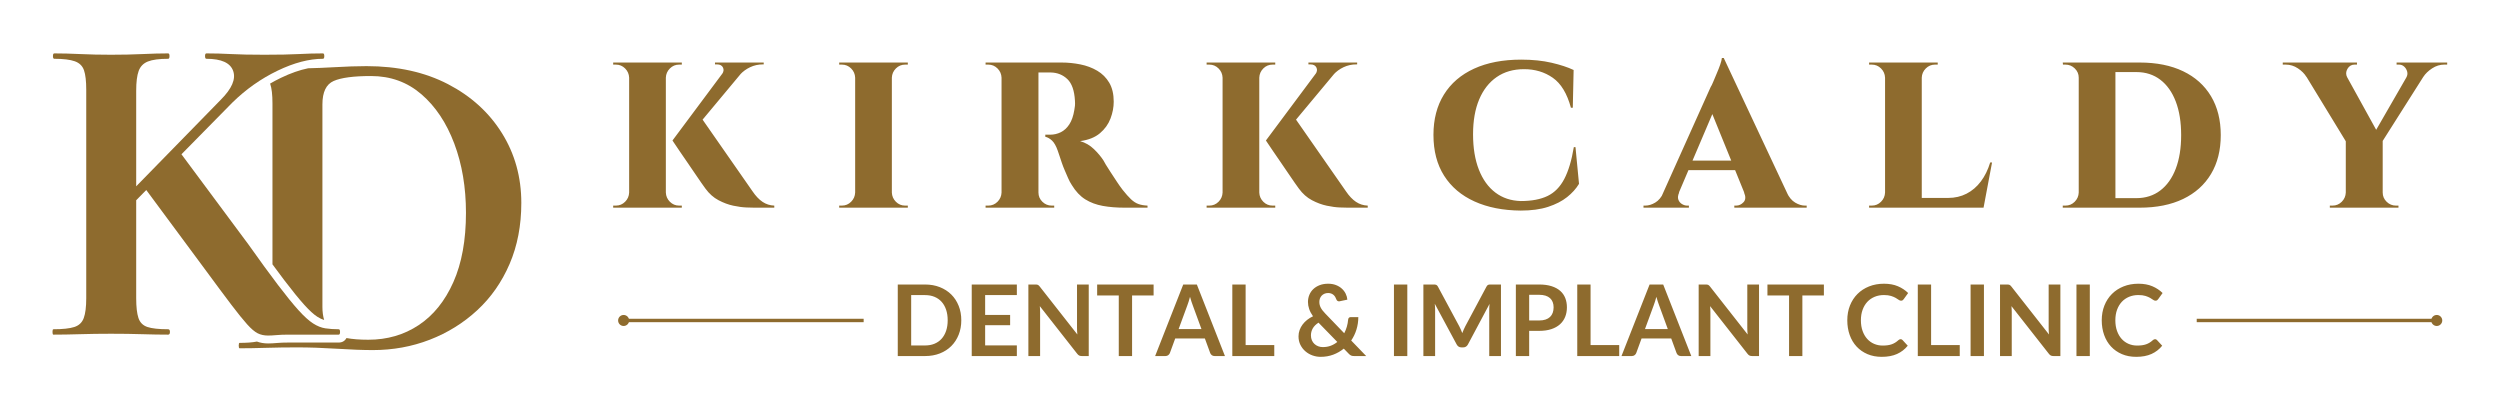
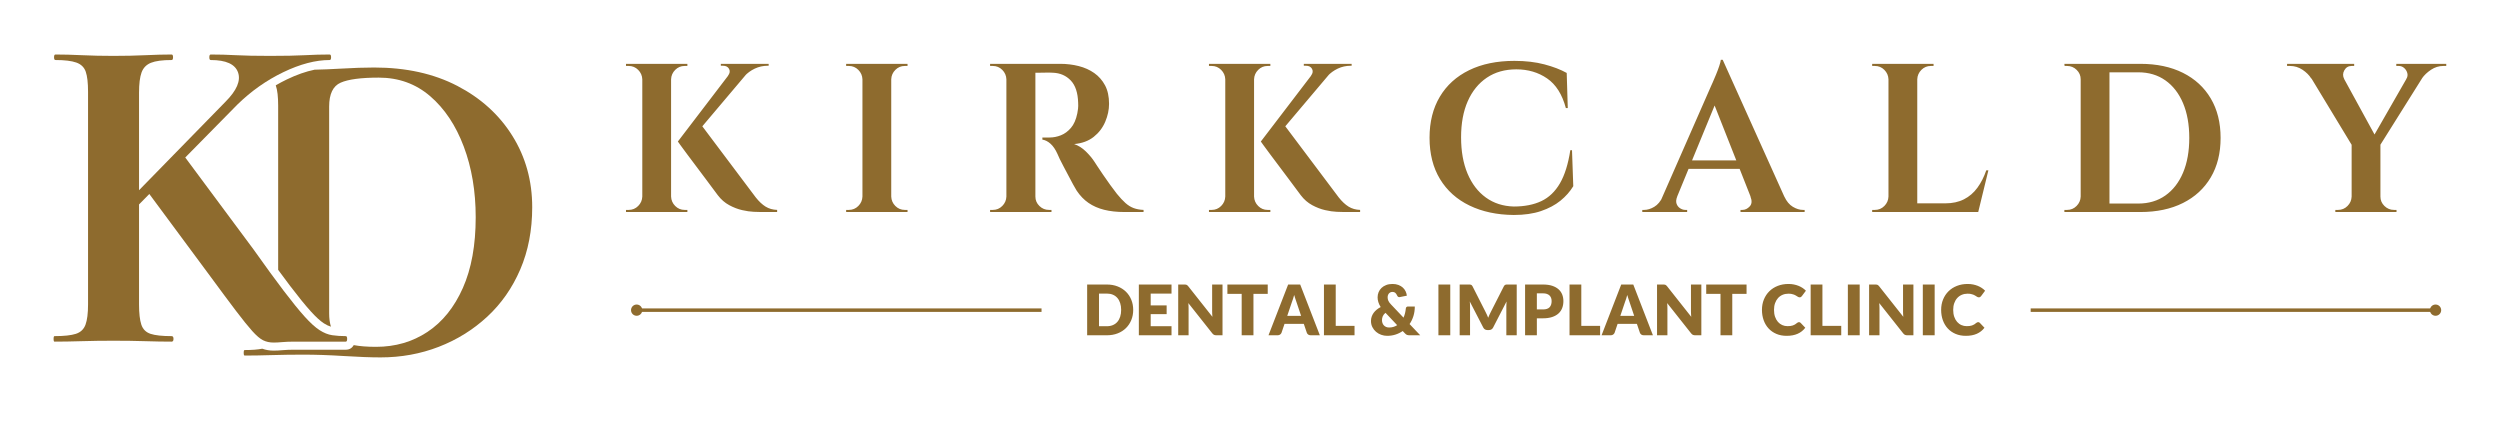
- <svg xmlns="http://www.w3.org/2000/svg" viewBox="0 0 1905 315" width="1905" height="315" role="img" aria-label="Kirkcaldy Dental &amp; Implant Clinic">
+ <svg xmlns="http://www.w3.org/2000/svg" viewBox="0 0 1866 315" width="1866" height="315" role="img" aria-label="Kirkcaldy Dental &amp; Implant Clinic">
  <g fill="#8E6B2E">
    <path d="M284.085 266.763Q273.112 266.763 256.653 265.735Q240.193 264.706 226.477 264.706Q214.133 264.706 202.817 265.049Q191.501 265.392 182.586 265.392Q181.9 265.392 181.9 263.334Q181.9 261.277 182.586 261.277Q190.744 261.277 195.772 260.267Q199.65 261.706 204.25 261.706Q207.267 261.706 211.311 261.338Q214.811 261.02 219.681 261.02H258.086Q262.089 261.02 264.025 257.587Q270.782 258.876 280.656 258.876Q302.259 258.876 319.061 247.732Q335.863 236.588 345.465 214.985Q355.066 193.382 355.066 162.178Q355.066 133.031 346.15 109.371Q337.235 85.711 321.118 71.823Q305.002 57.936 282.713 57.936Q262.825 57.936 254.252 61.707Q245.68 65.479 245.68 79.538V233.845Q245.68 239.482 247 243.833Q244.494 243.098 241.796 241.364Q237.671 238.712 231.866 232.279Q225.691 225.437 216.586 213.465Q212.513 208.11 207.618 201.423V78.853Q207.618 68.908 205.903 63.936Q205.86 63.811 205.814 63.688Q209.85 61.341 214.064 59.311Q225.057 54.014 234.796 52.022Q243.787 51.837 253.91 51.249Q268.654 50.392 279.284 50.392Q314.946 50.392 341.35 64.108Q367.753 77.824 382.498 101.484Q397.243 125.144 397.243 154.634Q397.243 180.352 388.327 201.097Q379.412 221.843 363.638 236.416Q347.865 250.99 327.462 258.877Q307.059 266.763 284.085 266.763Z" />
    <path data-kd="K" d="M65.718 227.225V68.461Q65.718 58.517 64.003 53.545Q62.289 48.573 56.974 46.687Q51.659 44.801 41.372 44.801Q40.343 44.801 40.343 42.743Q40.343 40.686 41.372 40.686Q50.287 40.686 61.26 41.2Q72.233 41.715 84.577 41.715Q97.608 41.715 108.581 41.2Q119.553 40.686 128.126 40.686Q129.155 40.686 129.155 42.743Q129.155 44.801 128.126 44.801Q117.839 44.801 112.695 46.858Q107.552 48.915 105.666 54.059Q103.78 59.203 103.78 69.147V227.225Q103.78 237.169 105.494 242.313Q107.209 247.456 112.352 249.171Q117.496 250.885 128.126 250.885Q129.498 250.885 129.498 252.943Q129.498 255.0 128.126 255.0Q119.211 255.0 108.409 254.657Q97.608 254.314 84.577 254.314Q72.233 254.314 60.917 254.657Q49.601 255.0 40.686 255.0Q40.0 255.0 40.0 252.943Q40.0 250.885 40.686 250.885Q51.316 250.885 56.631 249.171Q61.946 247.456 63.832 242.313Q65.718 237.169 65.718 227.225ZM156.244 205.279 109.266 141.842 136.699 115.439 189.163 186.077Q202.536 204.936 211.794 217.109Q221.053 229.282 227.396 236.312Q233.74 243.341 238.541 246.427Q243.341 249.514 247.97 250.199Q252.6 250.885 258.086 250.885Q259.115 250.885 259.115 252.943Q259.115 255.0 258.086 255.0Q242.998 255.0 233.74 255.0Q224.482 255.0 219.681 255.0Q214.537 255.0 210.766 255.343Q206.994 255.686 204.25 255.686Q199.793 255.686 196.364 253.971Q192.935 252.257 188.305 247.113Q183.676 241.97 176.132 232.026Q168.589 222.081 156.244 205.279ZM79.777 166.531 168.246 76.005Q180.933 63.317 177.675 54.059Q174.418 44.801 157.273 44.801Q156.244 44.801 156.244 42.743Q156.244 40.686 157.273 40.686Q166.531 40.686 176.132 41.2Q185.734 41.715 201.507 41.715Q217.967 41.715 227.568 41.2Q237.169 40.686 246.085 40.686Q247.113 40.686 247.113 42.743Q247.113 44.801 246.085 44.801Q230.311 44.801 211.451 53.888Q192.592 62.974 177.161 78.062L89.035 167.56Z" />
-     <path d="M533.129 87.94 573.419 145.768Q577.053 151.14 581.082 153.826Q585.111 156.512 590.009 156.67V158.25H574.841Q573.261 158.25 568.837 158.092Q564.413 157.934 558.804 156.749Q553.195 155.564 547.507 152.562Q541.819 149.56 537.553 143.714Q536.605 142.45 534.393 139.29Q532.181 136.13 529.416 132.022Q526.651 127.914 523.649 123.569Q520.647 119.224 518.119 115.511Q515.591 111.798 514.011 109.428Q512.431 107.058 512.431 107.058ZM570.733 48.756 523.175 105.794 512.431 107.058 555.881 48.756ZM581.951 47.65V49.072H581.319Q576.105 49.072 571.602 51.205Q567.099 53.338 563.939 56.814L550.193 56.498Q552.089 53.812 550.904 51.442Q549.719 49.072 546.401 49.072H544.821V47.65H581.319ZM507.375 47.65V158.25H479.409V47.65ZM479.883 146.716V158.25H467.243V156.67Q467.401 156.67 468.27 156.67Q469.139 156.67 469.297 156.67Q473.405 156.67 476.328 153.747Q479.251 150.824 479.409 146.716ZM479.883 59.184H479.409Q479.251 55.076 476.328 52.153Q473.405 49.23 469.297 49.23Q469.139 49.23 468.27 49.23Q467.401 49.23 467.243 49.23V47.65H479.883ZM506.901 146.716H507.375Q507.533 150.824 510.456 153.747Q513.379 156.67 517.487 156.67Q517.803 156.67 518.672 156.67Q519.541 156.67 519.541 156.67V158.25H506.901ZM506.901 59.184V47.65H519.541V49.23Q519.383 49.23 518.593 49.23Q517.803 49.23 517.487 49.23Q513.379 49.23 510.456 52.153Q507.533 55.076 507.375 59.184ZM679.595 47.65V158.25H651.629V47.65ZM652.103 146.716V158.25H639.463V156.67Q639.463 156.67 640.49 156.67Q641.517 156.67 641.517 156.67Q645.625 156.67 648.548 153.747Q651.471 150.824 651.629 146.716ZM652.103 59.184H651.629Q651.471 55.076 648.548 52.153Q645.625 49.23 641.517 49.23Q641.517 49.23 640.49 49.23Q639.463 49.23 639.463 49.23V47.65H652.103ZM679.121 146.716H679.595Q679.753 150.824 682.676 153.747Q685.599 156.67 689.707 156.67Q689.707 156.67 690.655 156.67Q691.603 156.67 691.761 156.67V158.25H679.121ZM679.121 59.184V47.65H691.761V49.23Q691.603 49.23 690.655 49.23Q689.707 49.23 689.707 49.23Q685.599 49.23 682.676 52.153Q679.753 55.076 679.595 59.184ZM789.247 47.65H808.997Q816.107 47.65 823.217 49.072Q830.327 50.494 836.094 53.891Q841.861 57.288 845.258 63.055Q848.655 68.822 848.655 77.512Q848.655 83.832 846.206 90.31Q843.757 96.788 838.148 101.528Q832.539 106.268 823.059 107.532Q829.063 109.27 833.566 113.615Q838.069 117.96 840.913 122.384Q841.071 122.858 842.493 125.228Q843.915 127.598 846.206 131.074Q848.497 134.55 850.867 138.184Q853.237 141.818 855.449 144.662Q859.083 149.244 861.848 151.851Q864.613 154.458 867.536 155.485Q870.459 156.512 874.409 156.67V158.25H856.871Q847.865 158.25 840.36 156.907Q832.855 155.564 827.009 151.93Q821.163 148.296 816.739 141.028Q815.159 138.658 813.895 135.735Q812.631 132.812 811.367 129.889Q810.103 126.966 809.155 124.201Q808.207 121.436 807.417 118.987Q806.627 116.538 805.995 114.8Q804.099 109.428 801.65 107.137Q799.201 104.846 796.515 104.214V102.634Q796.989 102.634 798.174 102.634Q799.359 102.634 800.149 102.634Q804.573 102.634 808.365 100.738Q812.157 98.842 814.843 94.734Q817.529 90.626 818.635 83.832Q818.951 82.41 819.109 80.672Q819.267 78.934 819.109 76.722Q818.477 65.188 813.342 60.29Q808.207 55.392 800.781 55.234Q799.201 55.234 797.305 55.234Q795.409 55.234 793.671 55.234Q791.933 55.234 790.827 55.234Q790.827 55.234 790.432 53.338Q790.037 51.442 789.642 49.546Q789.247 47.65 789.247 47.65ZM791.301 47.65V158.25H763.177V47.65ZM763.651 146.716V158.25H751.011V156.67Q751.327 156.67 752.117 156.67Q752.907 156.67 753.065 156.67Q757.173 156.67 760.096 153.747Q763.019 150.824 763.177 146.716ZM763.651 59.184H763.177Q763.019 55.076 760.096 52.153Q757.173 49.23 753.065 49.23Q752.907 49.23 752.117 49.23Q751.327 49.23 751.011 49.23V47.65H763.651ZM790.827 146.716H791.301Q791.301 150.824 794.303 153.747Q797.305 156.67 801.413 156.67Q801.729 156.67 802.44 156.67Q803.151 156.67 803.309 156.67V158.25H790.827ZM985.325 87.94 1025.615 145.768Q1029.249 151.14 1033.278 153.826Q1037.307 156.512 1042.205 156.67V158.25H1027.037Q1025.457 158.25 1021.033 158.092Q1016.609 157.934 1011 156.749Q1005.391 155.564 999.703 152.562Q994.015 149.56 989.749 143.714Q988.801 142.45 986.589 139.29Q984.377 136.13 981.612 132.022Q978.847 127.914 975.845 123.569Q972.843 119.224 970.315 115.511Q967.787 111.798 966.207 109.428Q964.627 107.058 964.627 107.058ZM1022.929 48.756 975.371 105.794 964.627 107.058 1008.077 48.756ZM1034.147 47.65V49.072H1033.515Q1028.301 49.072 1023.798 51.205Q1019.295 53.338 1016.135 56.814L1002.389 56.498Q1004.285 53.812 1003.1 51.442Q1001.915 49.072 998.597 49.072H997.017V47.65H1033.515ZM959.571 47.65V158.25H931.605V47.65ZM932.079 146.716V158.25H919.439V156.67Q919.597 156.67 920.466 156.67Q921.335 156.67 921.493 156.67Q925.601 156.67 928.524 153.747Q931.447 150.824 931.605 146.716ZM932.079 59.184H931.605Q931.447 55.076 928.524 52.153Q925.601 49.23 921.493 49.23Q921.335 49.23 920.466 49.23Q919.597 49.23 919.439 49.23V47.65H932.079ZM959.097 146.716H959.571Q959.729 150.824 962.652 153.747Q965.575 156.67 969.683 156.67Q969.999 156.67 970.868 156.67Q971.737 156.67 971.737 156.67V158.25H959.097ZM959.097 59.184V47.65H971.737V49.23Q971.579 49.23 970.789 49.23Q969.999 49.23 969.683 49.23Q965.575 49.23 962.652 52.153Q959.729 55.076 959.571 59.184ZM1200.521 112.114 1203.207 140.08Q1199.889 145.61 1194.122 150.192Q1188.355 154.774 1179.665 157.618Q1170.975 160.462 1158.809 160.462Q1138.585 160.304 1123.575 153.51Q1108.565 146.716 1100.428 133.918Q1092.291 121.12 1092.291 102.792Q1092.291 84.938 1100.27 72.061Q1108.249 59.184 1123.259 52.311Q1138.269 45.438 1159.125 45.438Q1172.081 45.438 1182.272 47.808Q1192.463 50.178 1199.099 53.338L1198.467 82.094H1197.045Q1192.621 65.82 1183.22 59.263Q1173.819 52.706 1161.337 52.706Q1149.171 52.706 1140.481 58.71Q1131.791 64.714 1127.13 75.774Q1122.469 86.834 1122.469 102.318Q1122.469 117.96 1126.893 129.257Q1131.317 140.554 1139.454 146.716Q1147.591 152.878 1158.809 153.194Q1171.291 153.194 1179.27 149.323Q1187.249 145.452 1191.989 136.367Q1196.729 127.282 1199.257 112.114ZM1313.491 44.174 1366.579 157.302H1333.399L1301.799 79.566ZM1279.521 146.716Q1278.099 149.876 1278.889 152.088Q1279.679 154.3 1281.654 155.485Q1283.629 156.67 1285.525 156.67H1286.947V158.25H1252.345V156.67Q1252.345 156.67 1253.056 156.67Q1253.767 156.67 1253.767 156.67Q1257.401 156.67 1261.272 154.379Q1265.143 152.088 1267.671 146.716ZM1313.491 44.174 1313.649 66.136 1274.623 157.776H1262.457L1303.537 66.294Q1304.327 65.188 1305.512 62.265Q1306.697 59.342 1308.198 55.866Q1309.699 52.39 1310.805 49.23Q1311.911 46.07 1312.069 44.174ZM1328.185 122.384V129.652H1282.523V122.384ZM1328.975 146.716H1361.523Q1364.051 152.088 1367.922 154.379Q1371.793 156.67 1375.427 156.67Q1375.427 156.67 1376.059 156.67Q1376.691 156.67 1376.691 156.67V158.25H1321.549V156.67H1322.971Q1326.131 156.67 1328.58 154.063Q1331.029 151.456 1328.975 146.716ZM1464.381 47.65V158.25H1436.415V47.65ZM1505.777 150.824 1510.991 158.25H1463.907V150.824ZM1517.943 123.806 1511.465 158.25H1478.759L1484.447 150.824Q1492.189 150.824 1498.509 147.585Q1504.829 144.346 1509.411 138.263Q1513.993 132.18 1516.521 123.806ZM1436.889 146.716V158.25H1424.249V156.67Q1424.249 156.67 1425.276 156.67Q1426.303 156.67 1426.303 156.67Q1430.411 156.67 1433.334 153.747Q1436.257 150.824 1436.415 146.716ZM1436.889 59.184H1436.415Q1436.257 55.076 1433.334 52.153Q1430.411 49.23 1426.303 49.23Q1426.303 49.23 1425.276 49.23Q1424.249 49.23 1424.249 49.23V47.65H1436.889ZM1463.907 59.184V47.65H1476.547V49.23Q1476.389 49.23 1475.441 49.23Q1474.493 49.23 1474.493 49.23Q1470.385 49.23 1467.462 52.153Q1464.539 55.076 1464.381 59.184ZM1630.439 47.65Q1649.715 47.65 1663.54 54.286Q1677.365 60.922 1684.791 73.325Q1692.217 85.728 1692.217 102.95Q1692.217 120.172 1684.791 132.575Q1677.365 144.978 1663.54 151.614Q1649.715 158.25 1630.439 158.25H1591.571L1591.413 150.982Q1597.417 150.982 1602.947 150.982Q1608.477 150.982 1613.059 150.982Q1617.641 150.982 1620.959 150.982Q1624.277 150.982 1626.094 150.982Q1627.911 150.982 1627.911 150.982Q1638.497 150.982 1646.16 145.136Q1653.823 139.29 1657.931 128.546Q1662.039 117.802 1662.039 102.95Q1662.039 88.098 1657.931 77.354Q1653.823 66.61 1646.16 60.764Q1638.497 54.918 1627.911 54.918Q1627.911 54.918 1626.015 54.918Q1624.119 54.918 1620.564 54.918Q1617.009 54.918 1612.348 54.918Q1607.687 54.918 1601.92 54.918Q1596.153 54.918 1589.833 54.918V47.65ZM1611.953 47.65V158.25H1583.987V47.65ZM1584.461 146.716V158.25H1571.821V156.67Q1571.821 156.67 1572.848 156.67Q1573.875 156.67 1573.875 156.67Q1577.983 156.67 1580.906 153.747Q1583.829 150.824 1583.987 146.716ZM1584.461 59.184H1583.987Q1583.987 55.076 1580.985 52.153Q1577.983 49.23 1573.875 49.23Q1573.875 49.23 1572.927 49.23Q1571.979 49.23 1571.979 49.23L1571.821 47.65H1584.461ZM1782.435 47.808 1815.141 107.058 1787.807 108.164 1750.993 47.808ZM1815.615 107.374V158.25H1787.491V107.374ZM1840.105 47.808H1853.377L1813.719 110.376L1804.871 108.954ZM1833.627 59.026Q1834.891 56.814 1834.259 54.523Q1833.627 52.232 1831.968 50.731Q1830.309 49.23 1828.097 49.23Q1828.097 49.23 1827.149 49.23Q1826.201 49.23 1826.201 49.23V47.65H1864.753V49.23H1862.541Q1857.643 49.23 1853.298 52.074Q1848.953 54.918 1846.583 58.552ZM1788.597 59.026 1757.471 58.552Q1755.259 54.918 1750.993 52.074Q1746.727 49.23 1741.671 49.23H1739.459V47.65H1796.023V49.23Q1796.023 49.23 1795.075 49.23Q1794.127 49.23 1794.127 49.23Q1790.651 49.23 1788.755 52.469Q1786.859 55.708 1788.597 59.026ZM1787.965 146.716V158.25H1775.325V156.67Q1775.325 156.67 1776.273 156.67Q1777.221 156.67 1777.379 156.67Q1781.487 156.67 1784.41 153.747Q1787.333 150.824 1787.491 146.716ZM1815.141 146.716H1815.615Q1815.615 150.824 1818.617 153.747Q1821.619 156.67 1825.727 156.67Q1825.727 156.67 1826.675 156.67Q1827.623 156.67 1827.623 156.67V158.25H1815.141Z" />
-     <path d="M732.504 244.053Q732.504 250.047 730.506 255.061Q728.508 260.075 724.889 263.695Q721.27 267.314 716.18 269.312Q711.091 271.31 704.908 271.31H684.098V216.796H704.908Q711.091 216.796 716.18 218.813Q721.27 220.83 724.889 224.43Q728.508 228.03 730.506 233.045Q732.504 238.059 732.504 244.053ZM722.137 244.053Q722.137 239.567 720.931 236.004Q719.724 232.441 717.5 229.972Q715.276 227.503 712.09 226.183Q708.904 224.864 704.908 224.864H694.314V263.242H704.908Q708.904 263.242 712.09 261.923Q715.276 260.603 717.5 258.134Q719.724 255.665 720.931 252.102Q722.137 248.539 722.137 244.053ZM774.842 216.796V224.864H750.676V239.981H769.714V247.785H750.676V263.204H774.842V271.31H740.459V216.796ZM788.941 216.796Q789.62 216.796 790.072 216.852Q790.525 216.909 790.883 217.079Q791.241 217.248 791.58 217.569Q791.92 217.889 792.334 218.417L820.949 254.873Q820.798 253.553 820.741 252.29Q820.685 251.027 820.685 249.934V216.796H829.62V271.31H824.379Q823.173 271.31 822.381 270.933Q821.59 270.556 820.836 269.576L792.334 233.271Q792.447 234.477 792.504 235.665Q792.561 236.852 792.561 237.832V271.31H783.626V216.796H788.941ZM879.044 216.796V225.127H862.645V271.31H852.504V225.127H836.029V216.796ZM933.408 271.31H925.566Q924.247 271.31 923.398 270.65Q922.55 269.99 922.173 269.01L918.102 257.889H895.519L891.448 269.01Q891.146 269.877 890.26 270.594Q889.374 271.31 888.092 271.31H880.213L901.627 216.796H911.994ZM898.121 250.726H915.5L908.865 232.592Q908.413 231.386 907.866 229.746Q907.319 228.106 906.792 226.183Q906.264 228.106 905.755 229.765Q905.246 231.423 904.756 232.668ZM949.166 262.941H970.995V271.31H939.025V216.796H949.166ZM1012.05 216.193Q1015.368 216.193 1017.988 217.211Q1020.608 218.228 1022.474 219.925Q1024.34 221.621 1025.415 223.808Q1026.489 225.995 1026.678 228.332L1020.759 229.576Q1020.646 229.614 1020.514 229.614Q1020.382 229.614 1020.269 229.614Q1019.628 229.614 1019.119 229.256Q1018.61 228.898 1018.308 228.144Q1017.969 227.163 1017.441 226.277Q1016.913 225.391 1016.159 224.732Q1015.405 224.072 1014.387 223.676Q1013.369 223.28 1012.05 223.28Q1010.467 223.28 1009.222 223.827Q1007.978 224.374 1007.111 225.297Q1006.244 226.221 1005.792 227.446Q1005.339 228.671 1005.339 230.029Q1005.339 231.16 1005.584 232.215Q1005.829 233.271 1006.357 234.326Q1006.885 235.382 1007.733 236.494Q1008.582 237.606 1009.826 238.888L1024.302 253.93Q1025.547 251.555 1026.301 248.916Q1027.055 246.277 1027.281 243.563Q1027.356 242.696 1027.846 242.168Q1028.336 241.64 1029.203 241.64H1035.047Q1035.009 246.617 1033.614 251.141Q1032.219 255.665 1029.618 259.472L1041.041 271.31H1031.918Q1031.202 271.31 1030.655 271.235Q1030.108 271.159 1029.618 270.952Q1029.128 270.745 1028.676 270.405Q1028.223 270.066 1027.733 269.538L1023.963 265.655Q1020.344 268.596 1015.914 270.254Q1011.484 271.913 1006.32 271.913Q1003.153 271.913 1000.137 270.839Q997.121 269.764 994.746 267.728Q992.371 265.693 990.919 262.809Q989.468 259.925 989.468 256.305Q989.468 253.78 990.297 251.499Q991.126 249.218 992.597 247.257Q994.067 245.297 996.084 243.714Q998.101 242.13 1000.514 240.999Q998.516 238.172 997.592 235.476Q996.668 232.781 996.668 230.104Q996.668 227.276 997.705 224.732Q998.742 222.187 1000.721 220.302Q1002.7 218.417 1005.566 217.305Q1008.431 216.193 1012.05 216.193ZM998.93 255.551Q998.93 257.625 999.647 259.284Q1000.363 260.942 1001.607 262.092Q1002.851 263.242 1004.491 263.864Q1006.131 264.486 1007.978 264.486Q1011.296 264.486 1014.029 263.45Q1016.762 262.413 1019.024 260.565L1004.698 245.863Q1001.682 247.823 1000.306 250.273Q998.93 252.724 998.93 255.551ZM1072.37 271.31H1062.191V216.796H1072.37ZM1111.993 248.69Q1112.634 249.896 1113.18 251.197Q1113.727 252.498 1114.255 253.817Q1114.782 252.46 1115.348 251.141Q1115.913 249.821 1116.554 248.615L1132.69 218.417Q1132.992 217.851 1133.312 217.512Q1133.632 217.173 1134.028 217.022Q1134.424 216.871 1134.914 216.834Q1135.404 216.796 1136.083 216.796H1143.736V271.31H1134.801V236.098Q1134.801 235.118 1134.858 233.949Q1134.914 232.781 1135.027 231.574L1118.552 262.488Q1117.987 263.544 1117.082 264.128Q1116.177 264.712 1114.971 264.712H1113.576Q1112.37 264.712 1111.465 264.128Q1110.56 263.544 1109.995 262.488L1093.293 231.461Q1093.444 232.705 1093.501 233.893Q1093.557 235.08 1093.557 236.098V271.31H1084.622V216.796H1092.276Q1092.954 216.796 1093.444 216.834Q1093.934 216.871 1094.33 217.022Q1094.726 217.173 1095.065 217.512Q1095.405 217.851 1095.706 218.417L1111.993 248.69ZM1165.225 252.121V271.31H1155.084V216.796H1172.84Q1178.307 216.796 1182.303 218.078Q1186.299 219.359 1188.901 221.659Q1191.502 223.959 1192.746 227.163Q1193.99 230.368 1193.99 234.175Q1193.99 238.134 1192.671 241.433Q1191.351 244.732 1188.712 247.107Q1186.073 249.482 1182.115 250.801Q1178.156 252.121 1172.84 252.121ZM1165.225 244.204H1172.84Q1175.63 244.204 1177.704 243.506Q1179.777 242.809 1181.134 241.508Q1182.492 240.208 1183.17 238.341Q1183.849 236.475 1183.849 234.175Q1183.849 231.989 1183.17 230.217Q1182.492 228.445 1181.134 227.201Q1179.777 225.957 1177.704 225.297Q1175.63 224.637 1172.84 224.637H1165.225ZM1212.011 262.941H1233.839V271.31H1201.869V216.796H1212.011ZM1288.768 271.31H1280.926Q1279.607 271.31 1278.759 270.65Q1277.91 269.99 1277.533 269.01L1273.462 257.889H1250.879L1246.808 269.01Q1246.506 269.877 1245.62 270.594Q1244.734 271.31 1243.453 271.31H1235.573L1256.987 216.796H1267.354ZM1253.481 250.726H1270.86L1264.225 232.592Q1263.773 231.386 1263.226 229.746Q1262.68 228.106 1262.152 226.183Q1261.624 228.106 1261.115 229.765Q1260.606 231.423 1260.116 232.668ZM1299.701 216.796Q1300.38 216.796 1300.832 216.852Q1301.284 216.909 1301.643 217.079Q1302.001 217.248 1302.34 217.569Q1302.679 217.889 1303.094 218.417L1331.708 254.873Q1331.557 253.553 1331.501 252.29Q1331.444 251.027 1331.444 249.934V216.796H1340.379V271.31H1335.139Q1333.933 271.31 1333.141 270.933Q1332.349 270.556 1331.595 269.576L1303.094 233.271Q1303.207 234.477 1303.264 235.665Q1303.32 236.852 1303.32 237.832V271.31H1294.385V216.796H1299.701ZM1389.804 216.796V225.127H1373.404V271.31H1363.263V225.127H1346.788V216.796ZM1448.277 258.454Q1449.106 258.454 1449.709 259.095L1453.705 263.431Q1450.388 267.54 1445.543 269.727Q1440.699 271.913 1433.913 271.913Q1427.843 271.913 1422.999 269.84Q1418.154 267.766 1414.724 264.072Q1411.293 260.377 1409.465 255.25Q1407.636 250.123 1407.636 244.053Q1407.636 237.908 1409.672 232.799Q1411.708 227.691 1415.402 223.996Q1419.097 220.302 1424.243 218.247Q1429.389 216.193 1435.609 216.193Q1441.679 216.193 1446.222 218.134Q1450.765 220.076 1454.007 223.28L1450.614 227.993Q1450.312 228.445 1449.841 228.784Q1449.37 229.124 1448.541 229.124Q1447.673 229.124 1446.769 228.445Q1445.864 227.767 1444.469 226.975Q1443.074 226.183 1440.944 225.505Q1438.814 224.826 1435.534 224.826Q1431.689 224.826 1428.465 226.164Q1425.242 227.503 1422.923 229.991Q1420.605 232.479 1419.304 236.042Q1418.004 239.604 1418.004 244.053Q1418.004 248.652 1419.304 252.234Q1420.605 255.815 1422.829 258.266Q1425.053 260.716 1428.069 262.017Q1431.085 263.318 1434.554 263.318Q1436.627 263.318 1438.305 263.091Q1439.983 262.865 1441.396 262.375Q1442.81 261.885 1444.073 261.112Q1445.336 260.339 1446.58 259.208Q1446.957 258.869 1447.372 258.662Q1447.787 258.454 1448.277 258.454ZM1471.5 262.941H1493.328V271.31H1461.359V216.796H1471.5ZM1511.763 271.31H1501.584V216.796H1511.763ZM1529.332 216.796Q1530.01 216.796 1530.463 216.852Q1530.915 216.909 1531.273 217.079Q1531.631 217.248 1531.971 217.569Q1532.31 217.889 1532.725 218.417L1561.339 254.873Q1561.188 253.553 1561.132 252.29Q1561.075 251.027 1561.075 249.934V216.796H1570.01V271.31H1564.77Q1563.563 271.31 1562.772 270.933Q1561.98 270.556 1561.226 269.576L1532.725 233.271Q1532.838 234.477 1532.894 235.665Q1532.951 236.852 1532.951 237.832V271.31H1524.016V216.796H1529.332ZM1592.441 271.31H1582.262V216.796H1592.441ZM1642.168 258.454Q1642.997 258.454 1643.6 259.095L1647.597 263.431Q1644.279 267.54 1639.435 269.727Q1634.59 271.913 1627.804 271.913Q1621.734 271.913 1616.89 269.84Q1612.045 267.766 1608.615 264.072Q1605.184 260.377 1603.356 255.25Q1601.527 250.123 1601.527 244.053Q1601.527 237.908 1603.563 232.799Q1605.599 227.691 1609.293 223.996Q1612.988 220.302 1618.134 218.247Q1623.28 216.193 1629.501 216.193Q1635.57 216.193 1640.113 218.134Q1644.656 220.076 1647.898 223.28L1644.505 227.993Q1644.204 228.445 1643.732 228.784Q1643.261 229.124 1642.432 229.124Q1641.565 229.124 1640.66 228.445Q1639.755 227.767 1638.36 226.975Q1636.965 226.183 1634.835 225.505Q1632.705 224.826 1629.425 224.826Q1625.58 224.826 1622.356 226.164Q1619.133 227.503 1616.815 229.991Q1614.496 232.479 1613.195 236.042Q1611.895 239.604 1611.895 244.053Q1611.895 248.652 1613.195 252.234Q1614.496 255.815 1616.72 258.266Q1618.945 260.716 1621.961 262.017Q1624.977 263.318 1628.445 263.318Q1630.518 263.318 1632.196 263.091Q1633.874 262.865 1635.288 262.375Q1636.701 261.885 1637.964 261.112Q1639.227 260.339 1640.471 259.208Q1640.848 258.869 1641.263 258.662Q1641.678 258.454 1642.168 258.454Z" />
+     <path d="M522.069 91.416 564.097 147.348Q567.731 151.93 571.444 154.221Q575.157 156.512 580.055 156.67V158.25H568.047Q566.467 158.25 562.596 158.092Q558.725 157.934 553.906 156.828Q549.087 155.722 544.268 153.115Q539.449 150.508 535.815 145.768Q535.183 144.978 532.813 141.739Q530.443 138.5 527.046 133.997Q523.649 129.494 519.936 124.517Q516.223 119.54 513.063 115.353Q509.903 111.166 507.928 108.401Q505.953 105.636 505.953 105.636ZM562.675 48.756 515.275 104.846 505.953 105.636 549.403 48.756ZM573.735 47.65V49.072H573.103Q567.889 49.072 563.386 51.205Q558.883 53.338 555.723 56.814L543.399 56.498Q545.453 53.812 544.189 51.442Q542.925 49.072 539.607 49.072H538.027V47.65H573.103ZM500.897 47.65V158.25H479.409V47.65ZM479.883 146.716V158.25H467.243V156.67Q467.401 156.67 468.27 156.67Q469.139 156.67 469.297 156.67Q473.405 156.67 476.328 153.747Q479.251 150.824 479.409 146.716ZM479.883 59.184H479.409Q479.251 55.076 476.328 52.153Q473.405 49.23 469.297 49.23Q469.139 49.23 468.27 49.23Q467.401 49.23 467.243 49.23V47.65H479.883ZM500.423 146.716H500.897Q501.055 150.824 503.978 153.747Q506.901 156.67 511.009 156.67Q511.167 156.67 512.036 156.67Q512.905 156.67 513.063 156.67V158.25H500.423ZM500.423 59.184V47.65H513.063V49.23Q512.905 49.23 512.036 49.23Q511.167 49.23 511.009 49.23Q506.901 49.23 503.978 52.153Q501.055 55.076 500.897 59.184ZM665.217 47.65V158.25H643.729V47.65ZM644.203 146.716V158.25H631.563V156.67Q631.563 156.67 632.59 156.67Q633.617 156.67 633.617 156.67Q637.725 156.67 640.648 153.747Q643.571 150.824 643.729 146.716ZM644.203 59.184H643.729Q643.571 55.076 640.648 52.153Q637.725 49.23 633.617 49.23Q633.617 49.23 632.59 49.23Q631.563 49.23 631.563 49.23V47.65H644.203ZM664.743 146.716H665.217Q665.375 150.824 668.298 153.747Q671.221 156.67 675.329 156.67Q675.329 156.67 676.277 156.67Q677.225 156.67 677.383 156.67V158.25H664.743ZM664.743 59.184V47.65H677.383V49.23Q677.225 49.23 676.277 49.23Q675.329 49.23 675.329 49.23Q671.221 49.23 668.298 52.153Q665.375 55.076 665.217 59.184ZM770.761 47.65H791.459Q798.569 47.65 805.126 49.309Q811.683 50.968 816.739 54.523Q821.795 58.078 824.797 63.687Q827.799 69.296 827.799 77.512Q827.799 84.148 824.955 90.863Q822.111 97.578 816.344 102.16Q810.577 106.742 801.729 107.532Q806.469 109.112 810.498 113.062Q814.527 117.012 817.055 120.962Q817.213 121.278 818.951 123.885Q820.689 126.492 823.296 130.363Q825.903 134.234 828.668 138.026Q831.433 141.818 833.645 144.662Q837.121 148.928 840.044 151.535Q842.967 154.142 846.206 155.327Q849.445 156.512 853.553 156.67V158.25H839.333Q830.801 158.25 824.165 156.591Q817.529 154.932 812.473 151.456Q807.417 147.98 803.625 142.292Q802.519 140.554 800.939 137.631Q799.359 134.708 797.542 131.232Q795.725 127.756 793.987 124.517Q792.249 121.278 790.985 118.671Q789.721 116.064 789.247 114.8Q787.035 109.902 784.112 107.295Q781.189 104.688 778.029 104.214V102.634Q778.345 102.634 779.925 102.634Q781.505 102.634 783.401 102.634Q787.667 102.634 791.854 100.975Q796.041 99.316 799.359 95.445Q802.677 91.574 804.099 84.622Q804.415 83.2 804.652 81.146Q804.889 79.092 804.731 76.722Q804.415 65.504 799.201 60.053Q793.987 54.602 785.929 54.286Q783.401 54.128 780.478 54.207Q777.555 54.286 775.264 54.286Q772.973 54.286 772.341 54.286Q772.341 54.128 771.946 52.548Q771.551 50.968 771.156 49.309Q770.761 47.65 770.761 47.65ZM772.815 47.65V158.25H751.169V47.65ZM751.643 146.716V158.25H739.003V156.67Q739.161 156.67 740.109 156.67Q741.057 156.67 741.057 156.67Q745.165 156.67 748.088 153.747Q751.011 150.824 751.169 146.716ZM751.643 59.184H751.169Q751.011 55.076 748.088 52.153Q745.165 49.23 741.057 49.23Q741.057 49.23 740.109 49.23Q739.161 49.23 739.003 49.23V47.65H751.643ZM772.341 146.716H772.815Q772.815 150.824 775.817 153.747Q778.819 156.67 782.927 156.67Q783.085 156.67 783.875 156.67Q784.665 156.67 784.823 156.67V158.25H772.341ZM957.201 91.416 999.229 147.348Q1002.863 151.93 1006.576 154.221Q1010.289 156.512 1015.187 156.67V158.25H1003.179Q1001.599 158.25 997.728 158.092Q993.857 157.934 989.038 156.828Q984.219 155.722 979.4 153.115Q974.581 150.508 970.947 145.768Q970.315 144.978 967.945 141.739Q965.575 138.5 962.178 133.997Q958.781 129.494 955.068 124.517Q951.355 119.54 948.195 115.353Q945.035 111.166 943.06 108.401Q941.085 105.636 941.085 105.636ZM997.807 48.756 950.407 104.846 941.085 105.636 984.535 48.756ZM1008.867 47.65V49.072H1008.235Q1003.021 49.072 998.518 51.205Q994.015 53.338 990.855 56.814L978.531 56.498Q980.585 53.812 979.321 51.442Q978.057 49.072 974.739 49.072H973.159V47.65H1008.235ZM936.029 47.65V158.25H914.541V47.65ZM915.015 146.716V158.25H902.375V156.67Q902.533 156.67 903.402 156.67Q904.271 156.67 904.429 156.67Q908.537 156.67 911.46 153.747Q914.383 150.824 914.541 146.716ZM915.015 59.184H914.541Q914.383 55.076 911.46 52.153Q908.537 49.23 904.429 49.23Q904.271 49.23 903.402 49.23Q902.533 49.23 902.375 49.23V47.65H915.015ZM935.555 146.716H936.029Q936.187 150.824 939.11 153.747Q942.033 156.67 946.141 156.67Q946.299 156.67 947.168 156.67Q948.037 156.67 948.195 156.67V158.25H935.555ZM935.555 59.184V47.65H948.195V49.23Q948.037 49.23 947.168 49.23Q946.299 49.23 946.141 49.23Q942.033 49.23 939.11 52.153Q936.187 55.076 936.029 59.184ZM1173.345 112.114 1174.293 138.974Q1170.659 144.978 1164.734 149.797Q1158.809 154.616 1150.198 157.539Q1141.587 160.462 1129.895 160.462Q1111.093 160.304 1096.873 153.431Q1082.653 146.558 1074.832 133.681Q1067.011 120.804 1067.011 102.792Q1067.011 85.096 1074.674 72.219Q1082.337 59.342 1096.557 52.39Q1110.777 45.438 1130.369 45.438Q1142.851 45.438 1152.726 48.045Q1162.601 50.652 1169.395 54.444L1170.185 80.672H1168.763Q1164.655 65.346 1154.78 58.552Q1144.905 51.758 1131.791 51.758Q1118.993 51.758 1109.75 57.999Q1100.507 64.24 1095.53 75.537Q1090.553 86.834 1090.553 102.476Q1090.553 118.118 1095.372 129.573Q1100.191 141.028 1109.039 147.427Q1117.887 153.826 1129.895 154.142Q1141.903 154.142 1150.435 150.113Q1158.967 146.084 1164.339 136.841Q1169.711 127.598 1172.081 112.114ZM1285.841 44.648 1336.559 157.302H1310.805L1277.309 72.456ZM1251.871 146.716Q1250.607 149.876 1251.397 152.088Q1252.187 154.3 1254.083 155.485Q1255.979 156.67 1257.875 156.67H1259.297V158.25H1225.801V156.67Q1225.801 156.67 1226.512 156.67Q1227.223 156.67 1227.223 156.67Q1230.857 156.67 1234.728 154.379Q1238.599 152.088 1241.127 146.716ZM1285.841 44.648 1286.473 62.502 1247.289 157.776H1236.071L1276.993 64.556Q1277.309 63.924 1278.415 61.396Q1279.521 58.868 1280.864 55.629Q1282.207 52.39 1283.234 49.309Q1284.261 46.228 1284.419 44.648ZM1303.379 119.698V126.018H1256.295V119.698ZM1306.539 146.716H1331.819Q1334.347 152.088 1338.218 154.379Q1342.089 156.67 1345.723 156.67Q1345.723 156.67 1346.355 156.67Q1346.987 156.67 1346.987 156.67V158.25H1299.113V156.67H1300.535Q1303.537 156.67 1305.986 154.063Q1308.435 151.456 1306.539 146.716ZM1431.043 47.65V158.25H1409.555V47.65ZM1472.913 151.772 1476.073 158.25H1430.569V151.772ZM1484.131 127.124 1476.547 158.25H1446.369L1452.057 151.772Q1459.957 151.772 1465.882 148.77Q1471.807 145.768 1475.915 140.159Q1480.023 134.55 1482.551 127.124ZM1410.029 146.716V158.25H1397.389V156.67Q1397.389 156.67 1398.416 156.67Q1399.443 156.67 1399.443 156.67Q1403.551 156.67 1406.474 153.747Q1409.397 150.824 1409.555 146.716ZM1410.029 59.184H1409.555Q1409.397 55.076 1406.474 52.153Q1403.551 49.23 1399.443 49.23Q1399.443 49.23 1398.416 49.23Q1397.389 49.23 1397.389 49.23V47.65H1410.029ZM1430.569 59.184V47.65H1443.209V49.23Q1443.051 49.23 1442.103 49.23Q1441.155 49.23 1441.155 49.23Q1437.047 49.23 1434.124 52.153Q1431.201 55.076 1431.043 59.184ZM1597.575 47.65Q1615.903 47.65 1629.333 54.365Q1642.763 61.08 1650.11 73.483Q1657.457 85.886 1657.457 102.95Q1657.457 120.014 1650.11 132.417Q1642.763 144.82 1629.333 151.535Q1615.903 158.25 1597.575 158.25H1560.603L1560.445 151.93Q1564.237 151.93 1568.977 151.93Q1573.717 151.93 1578.457 151.93Q1583.197 151.93 1587.226 151.93Q1591.255 151.93 1593.625 151.93Q1595.995 151.93 1595.995 151.93Q1607.687 151.93 1616.219 145.926Q1624.751 139.922 1629.412 128.941Q1634.073 117.96 1634.073 102.95Q1634.073 87.94 1629.412 76.959Q1624.751 65.978 1616.219 59.974Q1607.687 53.97 1595.995 53.97Q1595.995 53.97 1593.467 53.97Q1590.939 53.97 1586.752 53.97Q1582.565 53.97 1577.667 53.97Q1572.769 53.97 1567.792 53.97Q1562.815 53.97 1558.865 53.97V47.65ZM1574.507 47.65V158.25H1553.019V47.65ZM1553.493 146.716V158.25H1540.853V156.67Q1540.853 156.67 1541.88 156.67Q1542.907 156.67 1542.907 156.67Q1547.015 156.67 1549.938 153.747Q1552.861 150.824 1553.019 146.716ZM1553.493 59.184H1553.019Q1553.019 55.076 1550.017 52.153Q1547.015 49.23 1542.907 49.23Q1542.907 49.23 1541.959 49.23Q1541.011 49.23 1541.011 49.23L1540.853 47.65H1553.493ZM1743.567 47.808 1775.641 106.426 1755.891 109.112 1718.761 47.808ZM1776.747 107.374V158.25H1755.259V107.374ZM1802.501 47.808H1814.509L1775.167 110.534L1767.425 108.954ZM1796.023 59.026Q1797.445 56.814 1796.813 54.523Q1796.181 52.232 1794.443 50.731Q1792.705 49.23 1790.493 49.23Q1790.493 49.23 1789.545 49.23Q1788.597 49.23 1788.597 49.23V47.65H1825.885V49.23H1823.673Q1818.775 49.23 1814.509 52.074Q1810.243 54.918 1807.715 58.552ZM1749.729 59.026 1725.081 58.552Q1722.869 54.918 1718.603 52.074Q1714.337 49.23 1709.281 49.23H1707.069V47.65H1757.155V49.23Q1757.155 49.23 1756.207 49.23Q1755.259 49.23 1755.259 49.23Q1751.625 49.23 1749.808 52.469Q1747.991 55.708 1749.729 59.026ZM1755.575 146.716V158.25H1743.093V156.67Q1743.093 156.67 1744.041 156.67Q1744.989 156.67 1745.147 156.67Q1749.255 156.67 1752.178 153.747Q1755.101 150.824 1755.259 146.716ZM1776.273 146.716H1776.747Q1776.747 150.824 1779.749 153.747Q1782.751 156.67 1786.859 156.67Q1786.859 156.67 1787.807 156.67Q1788.755 156.67 1788.755 156.67V158.25H1776.273Z" />
+     <path d="M845.822 231.296Q845.822 235.404 844.405 238.875Q842.988 242.346 840.414 244.881Q837.84 247.416 834.213 248.833Q830.586 250.25 826.166 250.25H811.45V212.368H826.166Q830.586 212.368 834.213 213.798Q837.84 215.228 840.414 217.75Q842.988 220.272 844.405 223.743Q845.822 227.214 845.822 231.296ZM836.826 231.296Q836.826 228.488 836.098 226.226Q835.37 223.964 834.005 222.391Q832.64 220.818 830.664 219.973Q828.688 219.128 826.166 219.128H820.29V243.49H826.166Q828.688 243.49 830.664 242.645Q832.64 241.8 834.005 240.227Q835.37 238.654 836.098 236.392Q836.826 234.13 836.826 231.296ZM874.422 212.368V219.128H858.874V227.968H870.782V234.468H858.874V243.49H874.422V250.25H850.034V212.368ZM884.042 212.368Q884.614 212.368 885.004 212.42Q885.394 212.472 885.706 212.615Q886.018 212.758 886.304 213.018Q886.59 213.278 886.954 213.72L904.946 236.47Q904.842 235.378 904.79 234.351Q904.738 233.324 904.738 232.414V212.368H912.486V250.25H907.91Q906.896 250.25 906.194 249.938Q905.492 249.626 904.842 248.794L886.98 226.226Q887.058 227.214 887.11 228.163Q887.162 229.112 887.162 229.944V250.25H879.414V212.368H884.042ZM946.234 212.368V219.336H935.574V250.25H926.786V219.336H916.126V212.368ZM985.13 250.25H978.318Q977.174 250.25 976.433 249.717Q975.692 249.184 975.406 248.352L973.17 241.748H958.766L956.53 248.352Q956.27 249.08 955.516 249.665Q954.762 250.25 953.67 250.25H946.806L961.47 212.368H970.466ZM960.794 235.768H971.142L967.658 225.394Q967.32 224.406 966.865 223.067Q966.41 221.728 965.968 220.168Q965.552 221.754 965.11 223.106Q964.668 224.458 964.278 225.446ZM996.986 243.23H1011.026V250.25H988.198V212.368H996.986ZM1039.366 211.952Q1041.888 211.952 1043.812 212.693Q1045.736 213.434 1047.062 214.643Q1048.388 215.852 1049.142 217.438Q1049.896 219.024 1050.078 220.688L1044.878 221.728Q1044.748 221.754 1044.657 221.767Q1044.566 221.78 1044.462 221.78Q1043.37 221.78 1042.85 220.636Q1042.252 219.284 1041.459 218.582Q1040.666 217.88 1039.366 217.88Q1038.456 217.88 1037.78 218.218Q1037.104 218.556 1036.649 219.102Q1036.194 219.648 1035.96 220.376Q1035.726 221.104 1035.726 221.884Q1035.726 222.56 1035.843 223.184Q1035.96 223.808 1036.233 224.445Q1036.506 225.082 1036.987 225.758Q1037.468 226.434 1038.222 227.214L1047.582 237.094Q1048.284 235.534 1048.7 233.844Q1049.116 232.154 1049.298 230.334Q1049.35 229.606 1049.779 229.19Q1050.208 228.774 1050.91 228.774H1056.006Q1056.006 232.57 1054.992 235.859Q1053.978 239.148 1052.106 241.878L1060.062 250.25H1052.106Q1051.508 250.25 1051.04 250.185Q1050.572 250.12 1050.169 249.964Q1049.766 249.808 1049.402 249.522Q1049.038 249.236 1048.622 248.794L1046.984 247.078Q1044.514 248.794 1041.589 249.73Q1038.664 250.666 1035.362 250.666Q1033.1 250.666 1030.929 249.886Q1028.758 249.106 1027.068 247.663Q1025.378 246.22 1024.338 244.166Q1023.298 242.112 1023.298 239.564Q1023.298 237.848 1023.831 236.314Q1024.364 234.78 1025.326 233.467Q1026.288 232.154 1027.627 231.075Q1028.966 229.996 1030.552 229.19Q1029.33 227.292 1028.784 225.472Q1028.238 223.652 1028.238 221.936Q1028.238 219.908 1028.979 218.101Q1029.72 216.294 1031.137 214.929Q1032.554 213.564 1034.621 212.758Q1036.688 211.952 1039.366 211.952ZM1031.514 238.914Q1031.514 240.162 1031.891 241.176Q1032.268 242.19 1032.97 242.918Q1033.672 243.646 1034.647 244.049Q1035.622 244.452 1036.818 244.452Q1038.56 244.452 1040.055 243.997Q1041.55 243.542 1042.85 242.71L1034.14 233.48Q1032.71 234.65 1032.112 236.028Q1031.514 237.406 1031.514 238.914ZM1082.474 250.25H1073.634V212.368H1082.474ZM1108.864 232.934Q1109.384 233.922 1109.865 234.988Q1110.346 236.054 1110.788 237.172Q1111.23 236.028 1111.724 234.949Q1112.218 233.87 1112.738 232.856L1122.462 213.72Q1122.722 213.226 1122.995 212.953Q1123.268 212.68 1123.606 212.55Q1123.944 212.42 1124.373 212.394Q1124.802 212.368 1125.374 212.368H1132.082V250.25H1124.334V228.462Q1124.334 226.876 1124.49 225.03L1114.454 244.504Q1113.986 245.414 1113.193 245.882Q1112.4 246.35 1111.386 246.35H1110.19Q1109.176 246.35 1108.383 245.882Q1107.59 245.414 1107.122 244.504L1097.034 225.004Q1097.138 225.914 1097.19 226.811Q1097.242 227.708 1097.242 228.462V250.25H1089.494V212.368H1096.202Q1096.774 212.368 1097.203 212.394Q1097.632 212.42 1097.97 212.55Q1098.308 212.68 1098.581 212.953Q1098.854 213.226 1099.114 213.72L1108.864 232.934ZM1147.11 237.588V250.25H1138.322V212.368H1151.686Q1155.69 212.368 1158.563 213.317Q1161.436 214.266 1163.295 215.93Q1165.154 217.594 1166.038 219.856Q1166.922 222.118 1166.922 224.744Q1166.922 227.578 1166.012 229.944Q1165.102 232.31 1163.23 234.0Q1161.358 235.69 1158.485 236.639Q1155.612 237.588 1151.686 237.588ZM1147.11 230.958H1151.686Q1155.118 230.958 1156.626 229.32Q1158.134 227.682 1158.134 224.744Q1158.134 223.444 1157.744 222.378Q1157.354 221.312 1156.561 220.545Q1155.768 219.778 1154.559 219.362Q1153.35 218.946 1151.686 218.946H1147.11ZM1180.286 243.23H1194.326V250.25H1171.498V212.368H1180.286ZM1233.742 250.25H1226.93Q1225.786 250.25 1225.045 249.717Q1224.304 249.184 1224.018 248.352L1221.782 241.748H1207.378L1205.142 248.352Q1204.882 249.08 1204.128 249.665Q1203.374 250.25 1202.282 250.25H1195.418L1210.082 212.368H1219.078ZM1209.406 235.768H1219.754L1216.27 225.394Q1215.932 224.406 1215.477 223.067Q1215.022 221.728 1214.58 220.168Q1214.164 221.754 1213.722 223.106Q1213.28 224.458 1212.89 225.446ZM1241.438 212.368Q1242.01 212.368 1242.4 212.42Q1242.79 212.472 1243.102 212.615Q1243.414 212.758 1243.7 213.018Q1243.986 213.278 1244.35 213.72L1262.342 236.47Q1262.238 235.378 1262.186 234.351Q1262.134 233.324 1262.134 232.414V212.368H1269.882V250.25H1265.306Q1264.292 250.25 1263.59 249.938Q1262.888 249.626 1262.238 248.794L1244.376 226.226Q1244.454 227.214 1244.506 228.163Q1244.558 229.112 1244.558 229.944V250.25H1236.81V212.368H1241.438ZM1303.63 212.368V219.336H1292.97V250.25H1284.182V219.336H1273.522V212.368ZM1342.76 240.448Q1343.072 240.448 1343.384 240.565Q1343.696 240.682 1343.982 240.968L1347.466 244.634Q1345.178 247.624 1341.733 249.145Q1338.288 250.666 1333.582 250.666Q1329.266 250.666 1325.847 249.197Q1322.428 247.728 1320.049 245.141Q1317.67 242.554 1316.396 239.005Q1315.122 235.456 1315.122 231.296Q1315.122 227.058 1316.578 223.509Q1318.034 219.96 1320.647 217.386Q1323.26 214.812 1326.9 213.382Q1330.54 211.952 1334.934 211.952Q1337.066 211.952 1338.951 212.329Q1340.836 212.706 1342.474 213.369Q1344.112 214.032 1345.49 214.955Q1346.868 215.878 1347.934 216.996L1344.97 220.974Q1344.684 221.338 1344.294 221.637Q1343.904 221.936 1343.202 221.936Q1342.734 221.936 1342.318 221.728Q1341.902 221.52 1341.434 221.221Q1340.966 220.922 1340.407 220.571Q1339.848 220.22 1339.081 219.921Q1338.314 219.622 1337.287 219.414Q1336.26 219.206 1334.882 219.206Q1332.49 219.206 1330.514 220.051Q1328.538 220.896 1327.121 222.469Q1325.704 224.042 1324.911 226.278Q1324.118 228.514 1324.118 231.296Q1324.118 234.208 1324.911 236.47Q1325.704 238.732 1327.069 240.279Q1328.434 241.826 1330.254 242.632Q1332.074 243.438 1334.154 243.438Q1335.35 243.438 1336.338 243.321Q1337.326 243.204 1338.171 242.918Q1339.016 242.632 1339.783 242.177Q1340.55 241.722 1341.33 241.046Q1341.642 240.786 1342.006 240.617Q1342.37 240.448 1342.76 240.448ZM1360.258 243.23H1374.298V250.25H1351.47V212.368H1360.258ZM1388.078 250.25H1379.238V212.368H1388.078ZM1399.726 212.368Q1400.298 212.368 1400.688 212.42Q1401.078 212.472 1401.39 212.615Q1401.702 212.758 1401.988 213.018Q1402.274 213.278 1402.638 213.72L1420.63 236.47Q1420.526 235.378 1420.474 234.351Q1420.422 233.324 1420.422 232.414V212.368H1428.17V250.25H1423.594Q1422.58 250.25 1421.878 249.938Q1421.176 249.626 1420.526 248.794L1402.664 226.226Q1402.742 227.214 1402.794 228.163Q1402.846 229.112 1402.846 229.944V250.25H1395.098V212.368H1399.726ZM1444.03 250.25H1435.19V212.368H1444.03ZM1476.504 240.448Q1476.816 240.448 1477.128 240.565Q1477.44 240.682 1477.726 240.968L1481.21 244.634Q1478.922 247.624 1475.477 249.145Q1472.032 250.666 1467.326 250.666Q1463.01 250.666 1459.591 249.197Q1456.172 247.728 1453.793 245.141Q1451.414 242.554 1450.14 239.005Q1448.866 235.456 1448.866 231.296Q1448.866 227.058 1450.322 223.509Q1451.778 219.96 1454.391 217.386Q1457.004 214.812 1460.644 213.382Q1464.284 211.952 1468.678 211.952Q1470.81 211.952 1472.695 212.329Q1474.58 212.706 1476.218 213.369Q1477.856 214.032 1479.234 214.955Q1480.612 215.878 1481.678 216.996L1478.714 220.974Q1478.428 221.338 1478.038 221.637Q1477.648 221.936 1476.946 221.936Q1476.478 221.936 1476.062 221.728Q1475.646 221.52 1475.178 221.221Q1474.71 220.922 1474.151 220.571Q1473.592 220.22 1472.825 219.921Q1472.058 219.622 1471.031 219.414Q1470.004 219.206 1468.626 219.206Q1466.234 219.206 1464.258 220.051Q1462.282 220.896 1460.865 222.469Q1459.448 224.042 1458.655 226.278Q1457.862 228.514 1457.862 231.296Q1457.862 234.208 1458.655 236.47Q1459.448 238.732 1460.813 240.279Q1462.178 241.826 1463.998 242.632Q1465.818 243.438 1467.898 243.438Q1469.094 243.438 1470.082 243.321Q1471.07 243.204 1471.915 242.918Q1472.76 242.632 1473.527 242.177Q1474.294 241.722 1475.074 241.046Q1475.386 240.786 1475.75 240.617Q1476.114 240.448 1476.504 240.448Z" />
  </g>
-   <line x1="475.2" y1="244.2" x2="658.1" y2="244.2" stroke="#8E6B2E" stroke-width="2.6" />
-   <circle cx="475.2" cy="244.2" r="4.2" fill="#8E6B2E" />
-   <line x1="1673.9" y1="244.2" x2="1856.8" y2="244.2" stroke="#8E6B2E" stroke-width="2.6" />
-   <circle cx="1856.8" cy="244.2" r="4.2" fill="#8E6B2E" />
+   <line x1="475.2" y1="231.5" x2="777.4" y2="231.5" stroke="#8E6B2E" stroke-width="2.6" />
+   <circle cx="475.2" cy="231.5" r="4.2" fill="#8E6B2E" />
+   <line x1="1515.7" y1="231.5" x2="1817.9" y2="231.5" stroke="#8E6B2E" stroke-width="2.6" />
+   <circle cx="1817.9" cy="231.5" r="4.2" fill="#8E6B2E" />
</svg>
